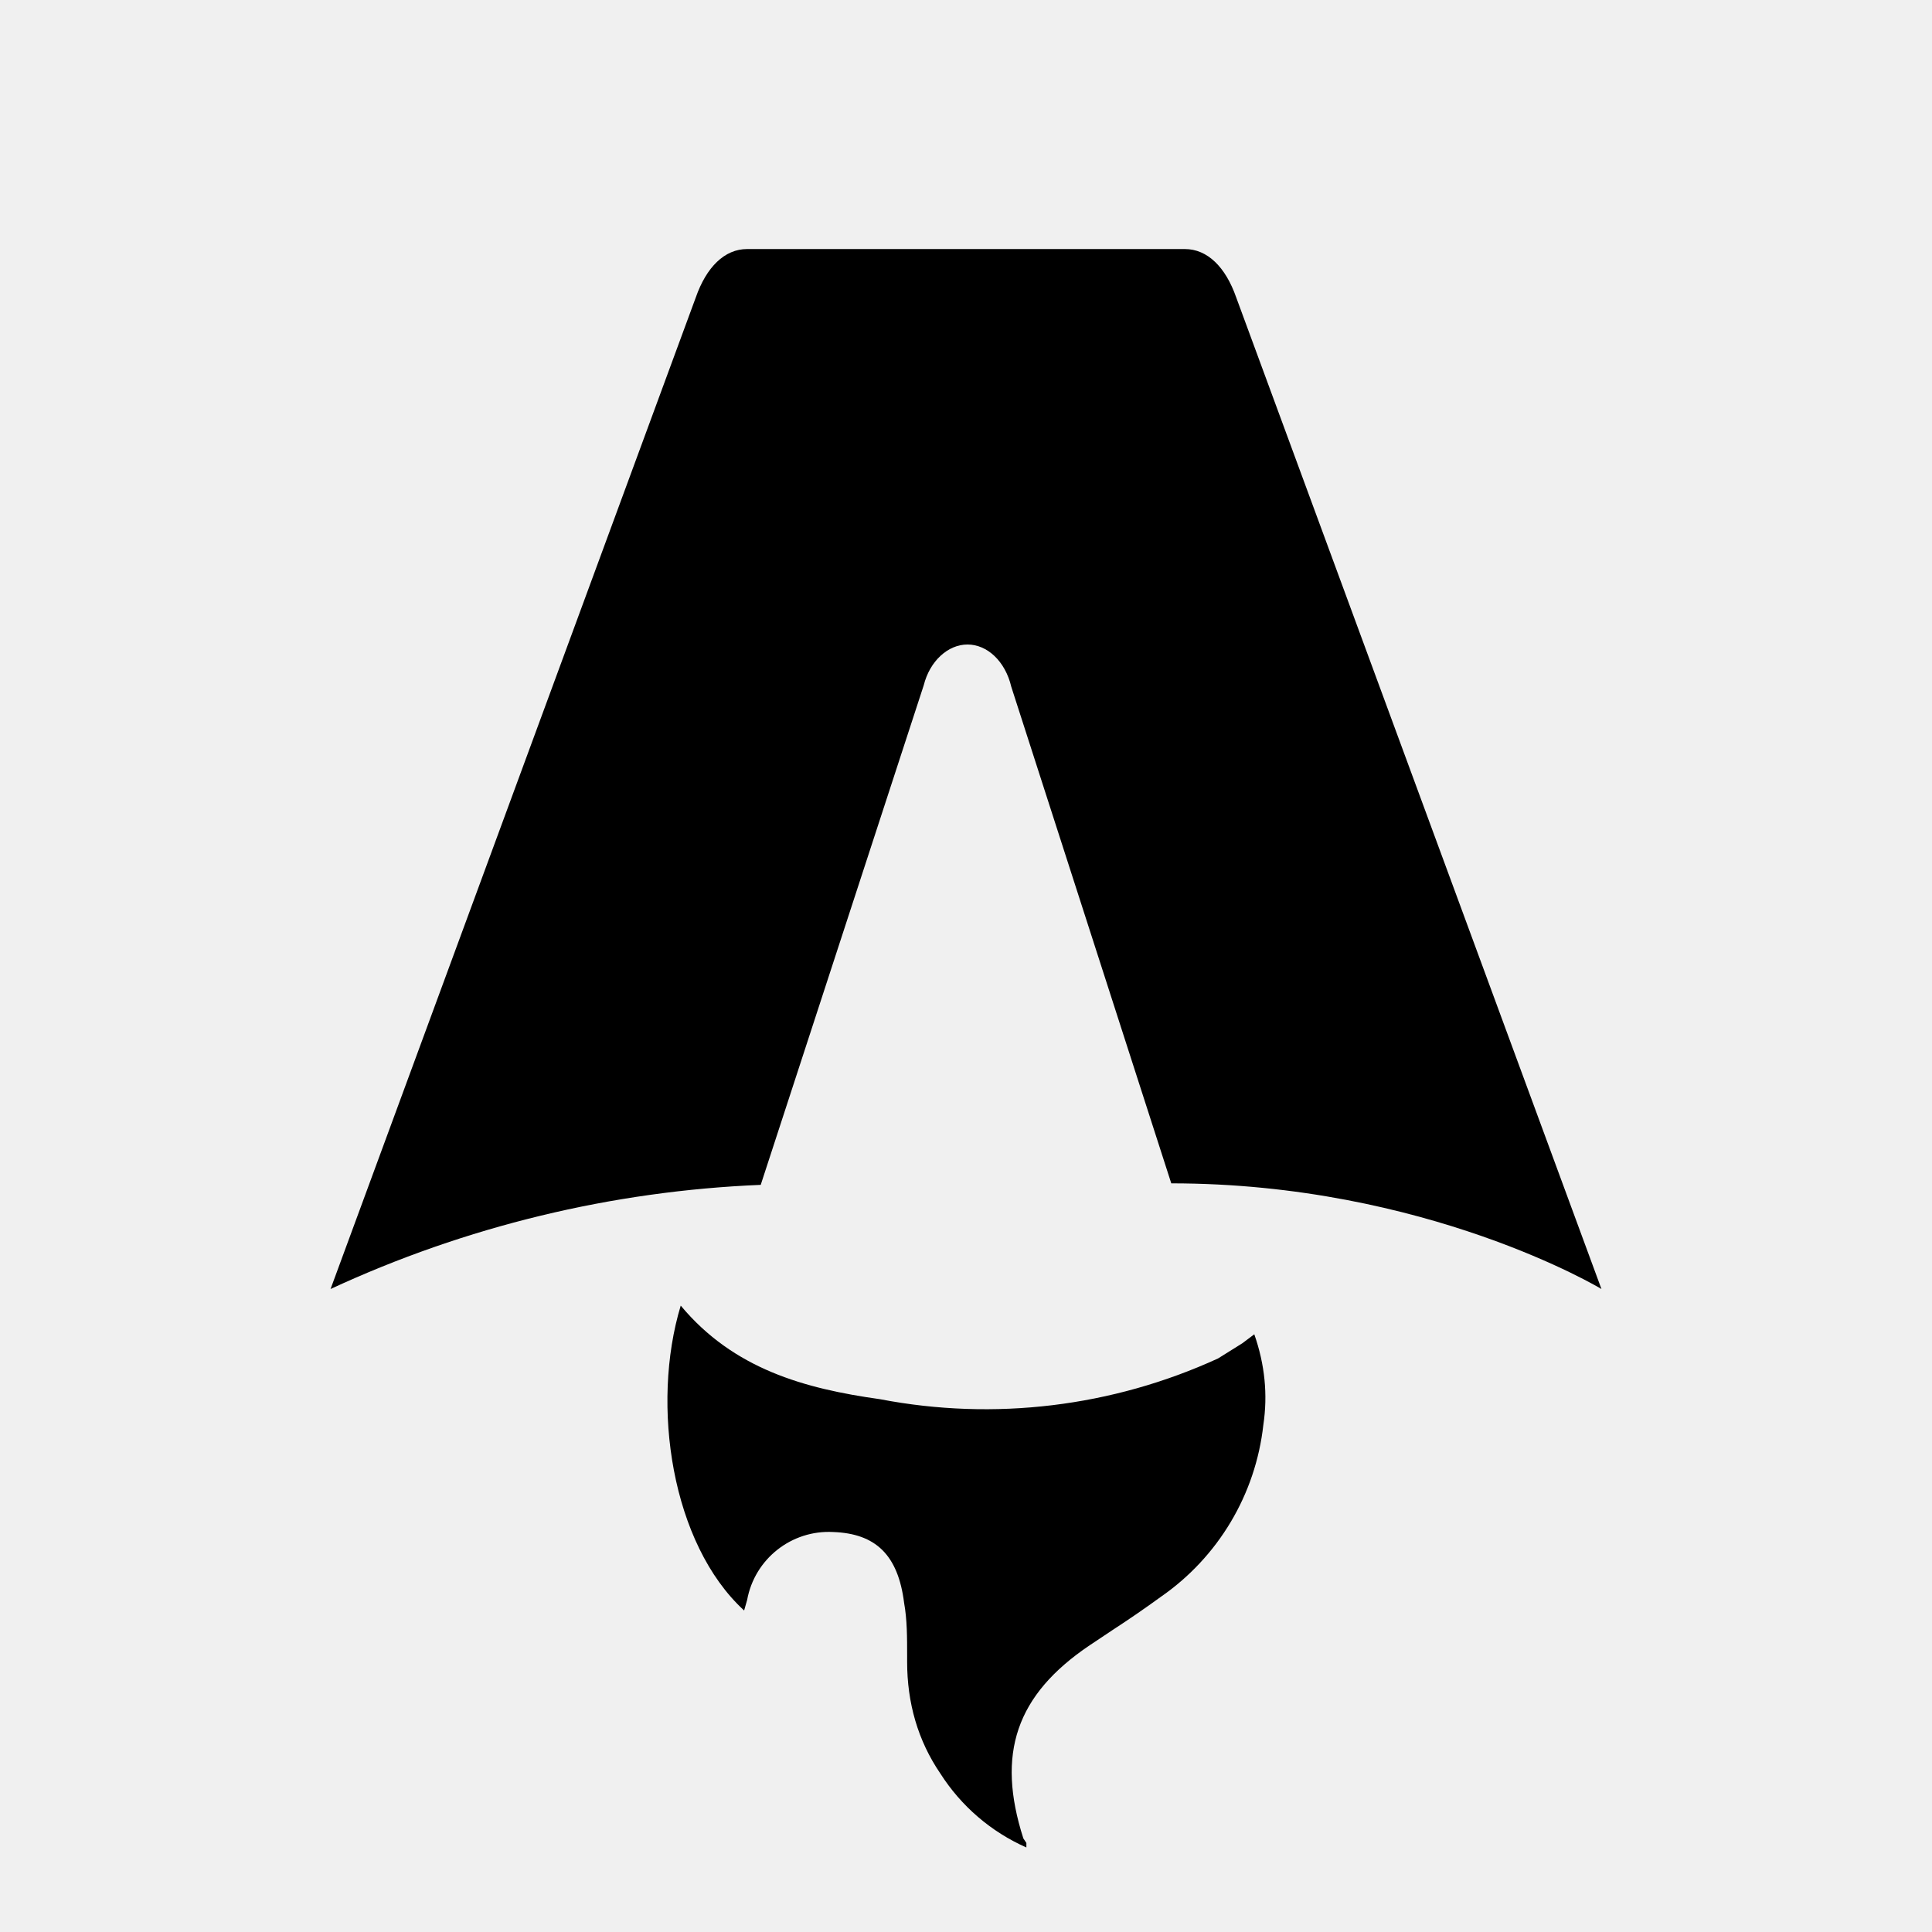
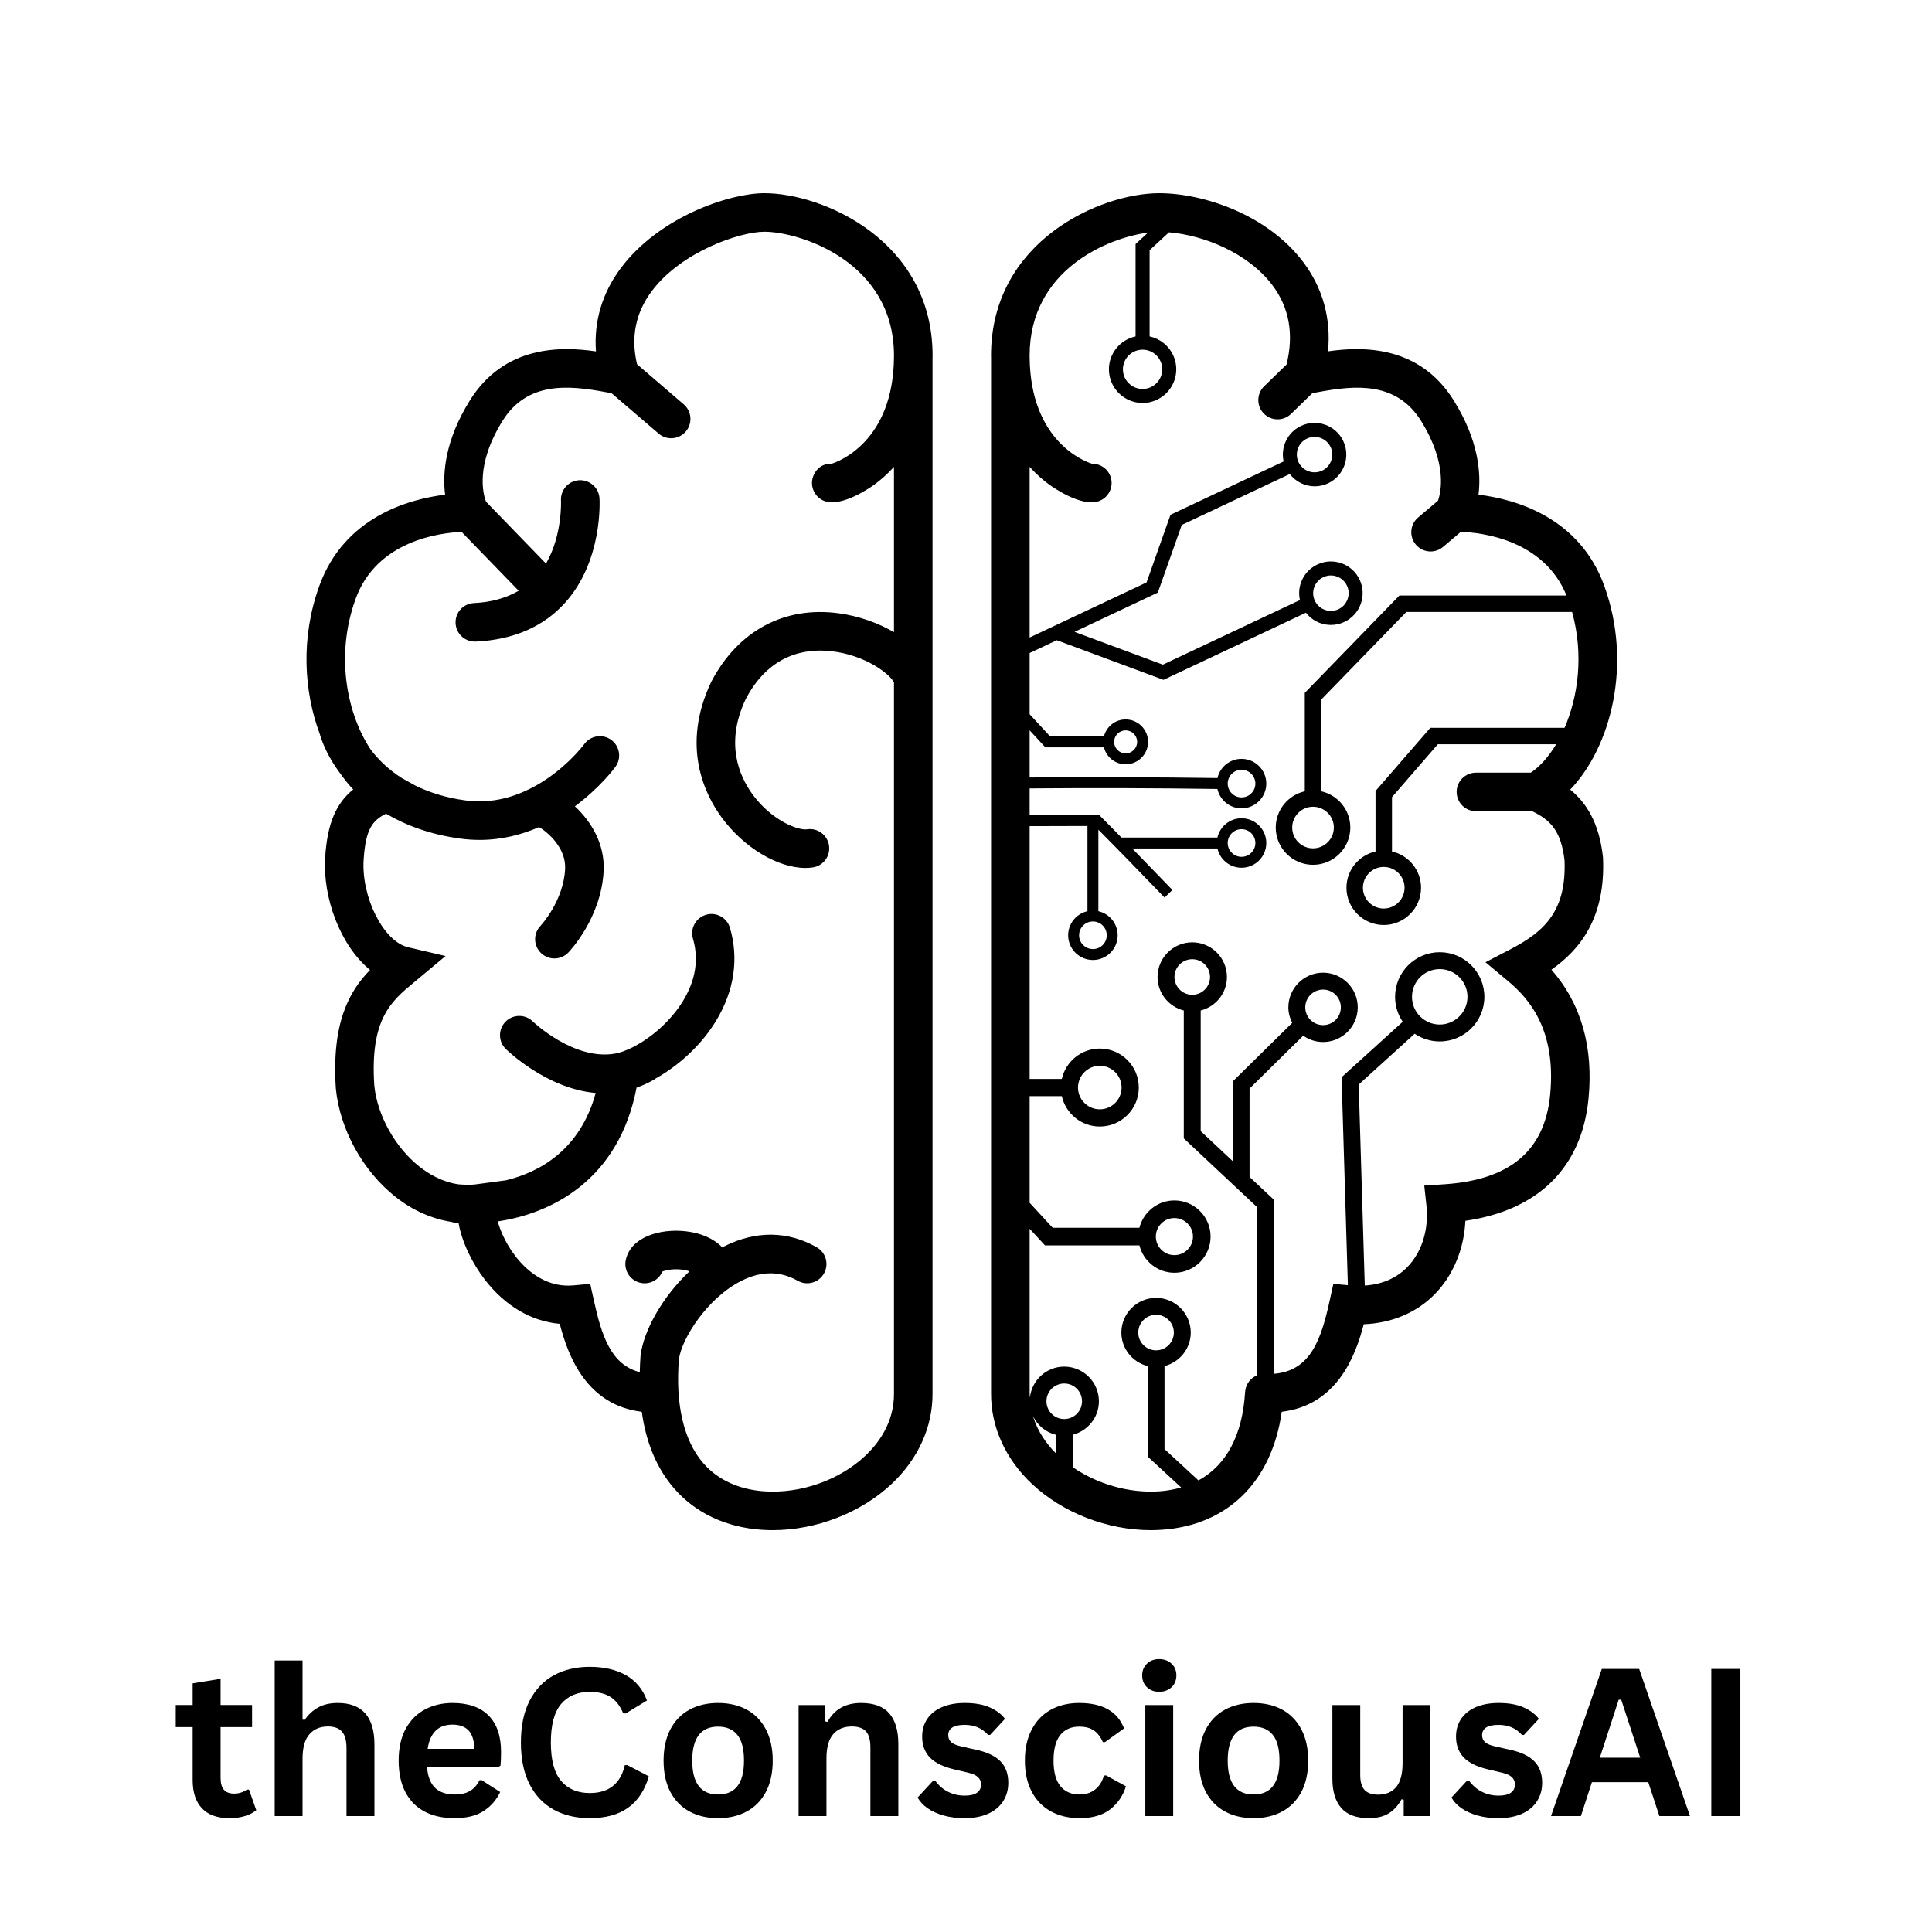
- <svg xmlns="http://www.w3.org/2000/svg" fill="none" viewBox="0 0 128 128">
-   <path d="M50.4 78.5a75.1 75.1 0 0 0-28.5 6.9l24.2-65.7c.7-2 1.9-3.2 3.4-3.2h29c1.5 0 2.7 1.2 3.4 3.2l24.2 65.7s-11.6-7-28.5-7L67 45.5c-.4-1.7-1.6-2.8-2.9-2.8-1.3 0-2.5 1.1-2.9 2.7L50.4 78.5Zm-1.1 28.2Zm-4.2-20.2c-2 6.6-.6 15.8 4.2 20.2a17.5 17.5 0 0 1 .2-.7 5.5 5.5 0 0 1 5.7-4.5c2.8.1 4.3 1.5 4.7 4.7.2 1.1.2 2.3.2 3.5v.4c0 2.7.7 5.2 2.2 7.4a13 13 0 0 0 5.7 4.9v-.3l-.2-.3c-1.8-5.6-.5-9.5 4.4-12.8l1.5-1a73 73 0 0 0 3.2-2.2 16 16 0 0 0 6.8-11.4c.3-2 .1-4-.6-6l-.8.6-1.6 1a37 37 0 0 1-22.4 2.7c-5-.7-9.7-2-13.2-6.2Z" />
-   <style>
-         path { fill: #000; }
-         @media (prefers-color-scheme: dark) {
-             path { fill: #FFF; }
-         }
-     </style>
+ <svg xmlns="http://www.w3.org/2000/svg" width="500" zoomAndPan="magnify" viewBox="0 0 375 375" height="500" preserveAspectRatio="xMidYMid meet" version="1.0">
+   <defs>
+     <g />
+     <clipPath id="4171f206ef">
+       <path d="M 59 37.5 L 182 37.5 L 182 297 L 59 297 Z M 59 37.5 " clip-rule="nonzero" />
+     </clipPath>
+     <clipPath id="37f783ce8b">
+       <path d="M 192 37.5 L 314 37.5 L 314 297 L 192 297 Z M 192 37.5 " clip-rule="nonzero" />
+     </clipPath>
+   </defs>
+   <rect x="-37.5" width="450" fill="#ffffff" y="-37.5" height="450" fill-opacity="1" />
+   <rect x="-37.5" width="450" fill="#ffffff" y="-37.5" height="450" fill-opacity="1" />
+   <g clip-path="url(#4171f206ef)">
+     <path fill="#000000" d="M 181.016 69.039 C 181.016 46.75 159.758 37.5 148.375 37.5 C 141.539 37.5 127.965 42.105 120.535 51.992 C 116.887 56.848 115.246 62.371 115.676 68.207 C 108.902 67.219 97.895 66.98 91.195 77.734 C 86.371 85.477 85.875 91.855 86.395 96.016 C 79.363 96.879 66.82 100.32 61.98 113.719 C 58.336 123.789 58.973 134.176 62.062 142.449 C 62.07 142.469 62.07 142.488 62.074 142.504 C 62.766 144.832 64 147.34 65.789 149.781 C 65.812 149.816 65.836 149.848 65.859 149.883 C 65.988 150.055 66.109 150.227 66.242 150.398 C 66.977 151.418 67.746 152.379 68.562 153.234 C 65.371 155.828 63.539 159.574 63.113 166.445 C 62.629 174.164 65.984 183.473 71.828 188.266 C 67.84 192.336 64.328 198.457 65.191 211.328 C 65.984 219.258 70.43 227.305 76.797 232.332 C 80.145 234.977 83.867 236.582 87.637 237.172 C 87.883 237.25 88.137 237.309 88.406 237.336 C 88.492 237.344 88.598 237.34 88.688 237.348 C 88.797 237.359 88.902 237.395 89.012 237.402 C 89.652 241.121 91.715 245.281 94.121 248.398 C 98.07 253.512 103.137 256.473 108.645 256.953 C 110.262 263.27 113.887 272.742 124.566 274.027 C 125.398 280.012 127.465 284.98 130.789 288.836 C 134.938 293.648 140.844 296.445 147.863 296.93 C 148.57 296.977 149.281 297 149.992 297 C 158.387 297 167.059 293.664 173.055 288.039 C 178.223 283.188 181.047 276.934 181.004 270.461 L 181.004 131.766 C 181.004 131.762 181.004 131.758 181.004 131.758 L 181.004 69.402 C 181.004 69.277 181.016 69.164 181.016 69.039 Z M 173.52 122.699 C 170.422 120.898 166.656 119.555 162.754 119.031 C 152.211 117.625 143.238 122.434 138.051 132.344 C 132.117 144.832 136.809 154.246 140.133 158.746 C 144.445 164.582 151.023 168.469 156.32 168.469 C 156.809 168.469 157.285 168.438 157.746 168.371 C 159.793 168.07 161.211 166.176 160.914 164.129 C 160.613 162.086 158.711 160.66 156.668 160.969 C 154.871 161.23 149.797 159.23 146.156 154.305 C 143.309 150.449 140.766 144.07 144.75 135.684 C 149.262 127.066 156.156 125.859 161.145 126.375 C 168.133 127.086 172.883 131.023 173.52 132.461 L 173.52 270.484 C 173.555 276.117 170.5 280.172 167.93 282.586 C 162.895 287.312 155.395 289.938 148.379 289.465 C 144.906 289.227 140.02 288.078 136.465 283.953 C 132.695 279.582 131.078 272.57 131.777 263.852 C 132.285 259.852 137.281 251.918 143.957 248.582 C 147.785 246.672 151.441 246.676 154.824 248.594 C 156.621 249.621 158.906 248.988 159.926 247.191 C 160.949 245.398 160.32 243.113 158.523 242.094 C 152.914 238.906 146.719 238.84 140.605 241.895 C 140.473 241.961 140.352 242.055 140.219 242.125 C 138.605 240.473 136.184 239.34 133.145 238.992 C 128.023 238.41 122.379 240.141 121.457 244.586 C 121.039 246.609 122.34 248.59 124.363 249.008 C 126.137 249.379 127.883 248.414 128.566 246.812 C 129.285 246.48 131.125 246.156 132.996 246.535 C 133.32 246.602 133.594 246.68 133.828 246.762 C 128.621 251.672 124.953 258.188 124.332 263.078 C 124.242 264.195 124.207 265.27 124.18 266.336 C 118.543 264.891 116.762 259.176 115.27 252.418 L 114.562 249.199 L 111.277 249.496 C 106.508 249.934 102.988 247.207 100.895 244.852 C 98.512 242.164 97.176 239.137 96.609 237.074 C 107.141 235.527 120.129 228.98 123.555 211.113 C 124.723 210.691 125.891 210.188 127.062 209.48 C 127.125 209.441 127.172 209.391 127.23 209.352 C 131.516 206.961 135.992 203.086 139 198.117 C 142.512 192.32 143.441 186.086 141.684 180.094 C 141.098 178.109 139.023 176.977 137.039 177.559 C 135.055 178.137 133.918 180.215 134.5 182.199 C 135.664 186.18 135.027 190.234 132.594 194.246 C 130.164 198.262 126.277 201.508 122.855 203.242 C 122.77 203.293 122.68 203.328 122.59 203.375 C 121.492 203.91 120.441 204.293 119.516 204.477 C 111.512 205.996 103.5 198.348 103.41 198.258 C 101.938 196.82 99.57 196.84 98.121 198.309 C 96.672 199.781 96.695 202.152 98.168 203.598 C 98.602 204.023 106.176 211.32 115.625 212.148 C 112.562 223.305 104.633 227.531 98.234 229.09 L 92.273 229.891 C 91.906 229.941 91.551 229.945 91.191 229.961 C 90.344 229.965 89.727 229.934 89.395 229.91 C 89.359 229.906 89.32 229.906 89.285 229.902 C 89.227 229.898 89.176 229.891 89.148 229.891 C 89.141 229.887 89.129 229.891 89.121 229.891 C 85.938 229.484 83.27 227.91 81.438 226.465 C 76.684 222.711 73.23 216.477 72.652 210.707 C 71.785 197.797 75.93 194.352 80.32 190.703 L 86.484 185.566 L 79.18 183.855 C 74.465 182.75 70.129 174.199 70.582 166.91 C 70.961 160.855 72.324 159.258 74.926 157.934 C 78.801 160.219 83.539 161.98 89.254 162.762 C 90.57 162.945 91.852 163.027 93.102 163.027 C 97.406 163.027 101.262 162.012 104.637 160.543 C 106.348 161.559 109.898 164.578 109.688 168.684 C 109.367 174.891 105.012 179.602 104.906 179.715 C 103.48 181.203 103.527 183.562 105.012 184.992 C 105.738 185.691 106.676 186.039 107.609 186.039 C 108.59 186.039 109.57 185.656 110.305 184.895 C 110.566 184.625 116.695 178.172 117.164 169.07 C 117.43 163.832 114.758 159.453 111.582 156.504 C 116.414 152.926 119.23 149.156 119.461 148.832 C 120.676 147.164 120.305 144.824 118.633 143.609 C 116.957 142.395 114.617 142.766 113.402 144.438 C 113.344 144.523 109.312 149.938 102.727 153.172 C 102.727 153.172 102.723 153.172 102.723 153.172 C 102.723 153.172 102.719 153.176 102.719 153.176 C 99.223 154.895 95.016 156.008 90.273 155.352 C 86.465 154.828 83.277 153.785 80.594 152.469 L 77.965 151.008 C 75.375 149.344 73.414 147.418 71.992 145.547 C 67.535 138.93 64.926 127.574 69.02 116.258 C 73.117 104.91 85.402 103.422 89.598 103.242 L 100.672 114.664 C 98.273 116.055 95.406 116.898 91.996 117.055 C 89.93 117.148 88.332 118.898 88.43 120.961 C 88.52 122.965 90.176 124.527 92.164 124.527 C 92.223 124.527 92.281 124.527 92.34 124.527 C 99.652 124.191 105.492 121.652 109.691 116.98 C 117.012 108.836 116.387 97.207 116.359 96.719 C 116.23 94.656 114.465 93.098 112.395 93.215 C 110.328 93.34 108.758 95.113 108.887 97.176 C 108.891 97.254 109.172 103.879 105.98 109.391 L 94.332 97.375 C 93.773 95.926 92.215 90.25 97.547 81.684 C 102.328 74.016 110.324 74.777 117.441 76.09 C 117.895 76.176 118.309 76.25 118.695 76.316 L 127.832 84.156 C 128.539 84.766 129.406 85.062 130.27 85.062 C 131.32 85.062 132.371 84.621 133.109 83.758 C 134.457 82.191 134.277 79.832 132.711 78.484 L 123.652 70.707 C 122.406 65.488 123.352 60.703 126.523 56.484 C 132.281 48.824 143.633 44.98 148.375 44.98 C 155.082 44.98 173.473 50.668 173.523 68.969 C 173.523 68.992 173.52 69.012 173.52 69.031 L 173.52 69.309 C 173.398 85.727 162.727 89.609 161.43 90.008 C 159.762 89.914 158.332 90.973 157.801 92.562 C 157.145 94.523 158.203 96.641 160.164 97.297 C 163.52 98.406 169.023 94.559 169.637 94.117 C 170.785 93.289 172.145 92.141 173.52 90.629 Z M 173.52 122.699 " fill-opacity="1" fill-rule="nonzero" />
+   </g>
+   <g clip-path="url(#37f783ce8b)">
+     <path fill="#000000" d="M 311.141 166.512 L 311.121 166.254 C 310.363 159.594 307.832 155.75 304.777 153.266 C 312.625 145.059 316.918 129.008 311.391 113.723 C 306.551 100.316 294.008 96.875 286.977 96.016 C 287.496 91.855 286.996 85.477 282.176 77.734 C 275.5 67.02 264.539 67.219 257.766 68.195 C 258.383 61.832 256.762 55.926 252.969 50.879 C 246.062 41.688 233.625 37.5 224.996 37.5 C 213.617 37.5 192.355 46.75 192.355 69.039 C 192.355 69.152 192.363 69.25 192.367 69.363 L 192.367 270.438 C 192.324 276.938 195.145 283.188 200.316 288.039 C 206.312 293.668 214.984 297 223.375 297 C 224.086 297 224.797 296.977 225.504 296.926 C 238.344 296.047 246.852 287.562 248.789 274.027 C 259.43 272.754 263.078 263.348 264.703 257.035 C 270.133 256.82 274.945 254.805 278.488 251.199 C 282.066 247.555 284.176 242.414 284.43 236.957 C 298.555 234.922 306.992 226.637 308.32 213.332 C 309.32 203.23 306.902 194.801 301.129 188.211 C 306.711 184.309 311.656 178.098 311.141 166.512 Z M 206.566 275.438 C 204.66 275.438 203.113 273.891 203.113 271.984 C 203.113 270.082 204.66 268.535 206.566 268.535 C 208.473 268.535 210.02 270.082 210.02 271.984 C 210.02 273.891 208.473 275.438 206.566 275.438 Z M 204.926 278.488 L 204.926 282.07 C 203.219 280.355 201.426 277.949 200.496 274.848 C 201.348 276.641 202.961 277.992 204.926 278.488 Z M 293.312 184.18 L 288.332 186.773 L 292.645 190.371 C 296.781 193.816 302.133 199.867 300.871 212.594 C 299.793 223.367 293.078 229.02 280.344 229.867 L 276.449 230.125 L 276.871 234.004 C 277.375 238.602 275.98 243.07 273.145 245.961 C 271.039 248.102 268.23 249.312 264.902 249.527 L 263.723 210.508 L 274.59 200.645 C 275.977 201.586 277.648 202.141 279.449 202.141 C 284.227 202.141 288.117 198.258 288.117 193.48 C 288.117 188.707 284.227 184.824 279.449 184.824 C 274.672 184.824 270.785 188.707 270.785 193.48 C 270.785 195.273 271.332 196.941 272.27 198.324 L 260.398 209.094 L 261.621 249.453 L 258.805 249.199 L 258.098 252.418 C 256.453 259.887 254.434 266.086 247.281 266.652 L 247.281 232.887 L 242.539 228.441 L 242.539 211.289 L 252.953 201.027 C 254.047 201.793 255.371 202.25 256.805 202.25 C 260.516 202.25 263.539 199.234 263.539 195.523 C 263.539 191.816 260.516 188.797 256.805 188.797 C 253.094 188.797 250.07 191.816 250.07 195.523 C 250.07 196.613 250.355 197.625 250.816 198.535 L 239.258 209.922 L 239.258 225.367 L 233.055 219.551 L 233.055 196.137 C 235.973 195.398 238.148 192.773 238.148 189.633 C 238.148 185.926 235.125 182.906 231.414 182.906 C 227.703 182.906 224.68 185.926 224.68 189.633 C 224.68 192.773 226.855 195.398 229.773 196.137 L 229.773 220.965 L 244 234.301 L 244 266.941 C 243.66 267.078 243.348 267.273 243.062 267.504 C 243.008 267.551 242.945 267.586 242.895 267.633 C 242.879 267.645 242.867 267.66 242.855 267.676 C 242.34 268.156 241.961 268.781 241.785 269.492 C 241.766 269.57 241.762 269.652 241.746 269.73 C 241.719 269.887 241.68 270.039 241.672 270.203 C 241.172 278.551 238.02 284.41 232.621 287.348 L 226.031 281.27 L 226.031 265.152 C 228.949 264.414 231.125 261.789 231.125 258.652 C 231.125 254.941 228.102 251.922 224.391 251.922 C 220.68 251.922 217.656 254.941 217.656 258.652 C 217.656 261.789 219.832 264.414 222.75 265.152 L 222.75 282.707 L 229.266 288.715 C 227.934 289.098 226.516 289.363 224.988 289.465 C 219.164 289.855 213.016 288.086 208.203 284.77 L 208.203 278.488 C 211.121 277.75 213.297 275.125 213.297 271.984 C 213.297 268.277 210.277 265.258 206.562 265.258 C 203.09 265.258 200.254 267.914 199.902 271.293 C 199.887 271.012 199.848 270.746 199.852 270.461 L 199.852 238.5 L 202.832 241.73 L 221.16 241.73 C 221.93 244.77 224.668 247.039 227.949 247.039 C 231.824 247.039 234.973 243.891 234.973 240.02 C 234.973 236.152 231.824 233.004 227.949 233.004 C 224.668 233.004 221.93 235.27 221.16 238.312 L 204.328 238.312 L 199.852 233.461 L 199.852 212.762 L 206.098 212.762 C 206.863 216.129 209.871 218.656 213.469 218.656 C 217.641 218.656 221.039 215.262 221.039 211.094 C 221.039 206.918 217.641 203.523 213.469 203.523 C 209.867 203.523 206.859 206.051 206.098 209.422 L 199.852 209.422 L 199.852 160.355 C 203.66 160.332 207.281 160.324 211.074 160.324 L 211.074 176.863 C 208.934 177.348 207.328 179.254 207.328 181.539 C 207.328 184.184 209.484 186.336 212.137 186.336 C 214.785 186.336 216.938 184.184 216.938 181.539 C 216.938 179.254 215.332 177.348 213.195 176.863 L 213.195 161.047 C 217.055 164.926 220.809 168.805 224.578 172.707 L 226.039 174.219 L 227.562 172.746 L 226.105 171.234 C 223.992 169.047 221.883 166.867 219.762 164.688 L 236.301 164.688 C 236.789 166.824 238.695 168.43 240.98 168.43 C 243.633 168.43 245.789 166.277 245.789 163.629 C 245.789 160.98 243.633 158.824 240.98 158.824 C 238.695 158.824 236.789 160.43 236.301 162.566 L 217.668 162.566 C 216.344 161.215 215.023 159.863 213.672 158.516 L 213.359 158.203 L 212.922 158.203 C 208.422 158.203 204.277 158.207 199.852 158.234 L 199.852 153.031 C 212.055 152.93 224.289 152.965 236.301 153.141 C 236.781 155.285 238.691 156.898 240.98 156.898 C 243.633 156.898 245.789 154.742 245.789 152.094 C 245.789 149.445 243.633 147.293 240.98 147.293 C 238.699 147.293 236.797 148.891 236.309 151.02 C 224.293 150.848 212.055 150.816 199.852 150.91 L 199.852 141.758 L 202.898 145.059 L 214.273 145.059 C 214.75 146.945 216.449 148.352 218.484 148.352 C 220.887 148.352 222.84 146.398 222.84 143.996 C 222.84 141.598 220.887 139.641 218.484 139.641 C 216.449 139.641 214.75 141.051 214.273 142.938 L 203.832 142.938 L 199.852 138.633 L 199.852 126.75 L 205.117 124.266 L 225.832 131.957 L 253.48 118.926 C 254.191 119.832 255.133 120.535 256.246 120.934 C 256.926 121.18 257.629 121.301 258.332 121.301 C 259.227 121.301 260.121 121.102 260.957 120.707 C 264.027 119.262 265.352 115.582 263.902 112.512 C 263.199 111.023 261.961 109.898 260.41 109.34 C 258.863 108.785 257.188 108.863 255.699 109.566 C 254.207 110.27 253.082 111.508 252.527 113.055 C 252.125 114.168 252.066 115.34 252.32 116.465 L 225.707 129.008 L 208.562 122.645 L 224.734 115.02 L 229.379 101.891 L 250.34 92.012 C 251.52 93.512 253.297 94.398 255.168 94.398 C 256.047 94.398 256.941 94.211 257.785 93.812 C 260.859 92.363 262.18 88.684 260.73 85.613 C 259.281 82.543 255.598 81.223 252.527 82.672 C 249.879 83.918 248.539 86.824 249.148 89.57 L 227.191 99.918 L 222.547 113.047 L 199.852 123.742 L 199.852 90.625 C 201.223 92.137 202.582 93.289 203.73 94.117 C 204.348 94.559 209.828 98.418 213.203 97.297 C 215.164 96.645 216.223 94.523 215.57 92.566 C 215.047 90.996 213.586 90.008 212.02 90.008 C 211.992 90.008 211.965 90.008 211.941 90.008 C 210.641 89.609 199.961 85.723 199.852 69.277 L 199.852 69.031 C 199.852 69.012 199.848 68.996 199.848 68.977 C 199.887 52.371 215.004 46.164 222.824 45.152 L 220.414 47.371 L 220.414 65.301 C 217.461 65.93 215.238 68.551 215.238 71.688 C 215.238 75.289 218.172 78.219 221.773 78.219 C 225.379 78.219 228.312 75.289 228.312 71.688 C 228.312 68.551 226.09 65.93 223.137 65.301 L 223.137 48.562 L 226.898 45.094 C 233.723 45.656 242.297 49.137 246.984 55.371 C 250.27 59.742 251.164 64.918 249.715 70.758 L 245.371 74.973 C 243.891 76.414 243.855 78.781 245.297 80.262 C 246.031 81.016 247.004 81.395 247.98 81.395 C 248.922 81.395 249.863 81.043 250.59 80.336 L 254.742 76.305 C 255.109 76.242 255.5 76.172 255.926 76.094 C 263.047 74.777 271.039 74.02 275.82 81.688 C 281 90.008 279.68 95.586 279.109 97.188 L 275.258 100.441 C 273.68 101.773 273.48 104.133 274.816 105.711 C 275.555 106.586 276.613 107.039 277.676 107.039 C 278.531 107.039 279.387 106.75 280.09 106.156 L 283.551 103.23 C 287.457 103.359 299.633 104.688 304.055 115.59 L 271.621 115.59 L 253.258 134.484 L 253.258 153.59 C 250.039 154.32 247.621 157.191 247.621 160.629 C 247.621 164.613 250.867 167.859 254.859 167.859 C 258.848 167.859 262.098 164.613 262.098 160.629 C 262.098 157.191 259.68 154.32 256.457 153.59 L 256.457 135.777 L 272.973 118.781 L 305.141 118.781 C 307.438 127.086 306.309 135.203 303.68 141.27 L 277.625 141.27 L 266.988 153.535 L 266.988 165.273 C 263.766 166.004 261.348 168.875 261.348 172.309 C 261.348 176.297 264.598 179.543 268.586 179.543 C 272.574 179.543 275.824 176.297 275.824 172.309 C 275.824 168.875 273.406 166.004 270.184 165.273 L 270.184 154.727 L 279.082 144.461 L 302.051 144.461 C 300.59 146.895 298.891 148.789 297.133 149.973 L 286.48 149.973 C 284.414 149.973 282.734 151.645 282.734 153.711 C 282.734 155.777 284.414 157.453 286.48 157.453 L 297.387 157.453 C 300.992 159.188 303 161.305 303.672 166.973 C 304.059 176.602 299.992 180.699 293.312 184.18 Z M 274.066 193.48 C 274.066 190.512 276.48 188.102 279.449 188.102 C 282.422 188.102 284.836 190.512 284.836 193.48 C 284.836 196.449 282.422 198.863 279.449 198.863 C 276.48 198.863 274.066 196.449 274.066 193.48 Z M 253.352 195.523 C 253.352 193.621 254.898 192.074 256.805 192.074 C 258.711 192.074 260.258 193.621 260.258 195.523 C 260.258 197.43 258.711 198.973 256.805 198.973 C 254.898 198.973 253.352 197.43 253.352 195.523 Z M 231.414 193.086 C 229.508 193.086 227.961 191.539 227.961 189.633 C 227.961 187.73 229.508 186.184 231.414 186.184 C 233.32 186.184 234.867 187.73 234.867 189.633 C 234.867 191.539 233.32 193.086 231.414 193.086 Z M 224.391 262.102 C 222.484 262.102 220.938 260.555 220.938 258.652 C 220.938 256.746 222.484 255.199 224.391 255.199 C 226.297 255.199 227.844 256.746 227.844 258.652 C 227.844 260.555 226.297 262.102 224.391 262.102 Z M 224.348 240.023 C 224.348 238.035 225.965 236.422 227.949 236.422 C 229.938 236.422 231.555 238.035 231.555 240.023 C 231.555 242.008 229.938 243.621 227.949 243.621 C 225.965 243.621 224.348 242.008 224.348 240.023 Z M 209.242 211.094 C 209.242 208.762 211.137 206.867 213.469 206.867 C 215.801 206.867 217.699 208.762 217.699 211.094 C 217.699 213.422 215.801 215.316 213.469 215.316 C 211.137 215.316 209.242 213.422 209.242 211.094 Z M 212.137 178.855 C 213.617 178.855 214.82 180.059 214.82 181.539 C 214.82 183.016 213.613 184.219 212.137 184.219 C 210.656 184.219 209.449 183.016 209.449 181.539 C 209.449 180.062 210.656 178.855 212.137 178.855 Z M 238.297 163.629 C 238.297 162.148 239.504 160.945 240.98 160.945 C 242.461 160.945 243.668 162.148 243.668 163.629 C 243.668 165.105 242.461 166.309 240.98 166.309 C 239.504 166.309 238.297 165.105 238.297 163.629 Z M 238.297 152.094 C 238.297 150.617 239.504 149.414 240.98 149.414 C 242.461 149.414 243.668 150.617 243.668 152.094 C 243.668 153.574 242.461 154.777 240.98 154.777 C 239.504 154.777 238.297 153.574 238.297 152.094 Z M 216.25 143.996 C 216.25 142.766 217.254 141.766 218.484 141.766 C 219.719 141.766 220.723 142.766 220.723 143.996 C 220.723 145.23 219.719 146.23 218.484 146.23 C 217.254 146.23 216.25 145.23 216.25 143.996 Z M 255.09 113.977 C 255.398 113.113 256.027 112.418 256.859 112.027 C 257.328 111.809 257.824 111.695 258.324 111.695 C 258.719 111.695 259.113 111.762 259.492 111.902 C 260.355 112.211 261.051 112.84 261.441 113.668 C 262.25 115.383 261.512 117.438 259.797 118.25 C 258.965 118.637 258.035 118.688 257.164 118.375 C 256.301 118.062 255.605 117.434 255.215 116.602 C 254.82 115.773 254.777 114.84 255.09 113.977 Z M 253.688 85.129 C 254.16 84.906 254.66 84.801 255.152 84.801 C 256.441 84.801 257.684 85.531 258.27 86.773 C 259.078 88.488 258.34 90.543 256.625 91.352 C 254.906 92.16 252.852 91.422 252.043 89.707 C 251.234 87.992 251.973 85.938 253.688 85.129 Z M 221.773 67.875 C 223.879 67.875 225.59 69.586 225.59 71.688 C 225.59 73.789 223.879 75.5 221.773 75.5 C 219.672 75.5 217.957 73.789 217.957 71.688 C 217.957 69.586 219.672 67.875 221.773 67.875 Z M 254.855 156.59 C 257.082 156.59 258.898 158.402 258.898 160.629 C 258.898 162.855 257.082 164.664 254.855 164.664 C 252.629 164.664 250.816 162.855 250.816 160.629 C 250.816 158.402 252.629 156.59 254.855 156.59 Z M 268.582 168.273 C 270.812 168.273 272.625 170.086 272.625 172.309 C 272.625 174.535 270.812 176.348 268.582 176.348 C 266.355 176.348 264.543 174.535 264.543 172.309 C 264.543 170.086 266.355 168.273 268.582 168.273 Z M 268.582 168.273 " fill-opacity="1" fill-rule="nonzero" />
+   </g>
+   <g fill="#000000" fill-opacity="1">
+     <g transform="translate(33.47266, 352.5)">
+       <g>
+         <path d="M 14.859 -5.141 L 16.266 -1.141 C 15.68 -0.648 14.945 -0.27 14.062 0 C 13.176 0.27 12.176 0.406 11.062 0.406 C 8.727 0.406 6.953 -0.227 5.734 -1.5 C 4.523 -2.77 3.922 -4.613 3.922 -7.031 L 3.922 -17.266 L 0.641 -17.266 L 0.641 -21.562 L 3.922 -21.562 L 3.922 -25.766 L 9.344 -26.641 L 9.344 -21.562 L 15.453 -21.562 L 15.453 -17.266 L 9.344 -17.266 L 9.344 -7.422 C 9.344 -6.359 9.562 -5.582 10 -5.094 C 10.445 -4.602 11.094 -4.359 11.938 -4.359 C 12.895 -4.359 13.734 -4.617 14.453 -5.141 Z M 14.859 -5.141 " />
+       </g>
+     </g>
+   </g>
+   <g fill="#000000" fill-opacity="1">
+     <g transform="translate(50.20931, 352.5)">
+       <g>
+         <path d="M 3.109 0 L 3.109 -30.203 L 8.516 -30.203 L 8.516 -18.734 L 8.922 -18.656 C 9.641 -19.707 10.52 -20.52 11.562 -21.094 C 12.602 -21.664 13.859 -21.953 15.328 -21.953 C 20.086 -21.953 22.469 -19.258 22.469 -13.875 L 22.469 0 L 17.047 0 L 17.047 -13.188 C 17.047 -14.656 16.754 -15.723 16.172 -16.391 C 15.586 -17.055 14.676 -17.391 13.438 -17.391 C 11.926 -17.391 10.727 -16.883 9.844 -15.875 C 8.957 -14.863 8.516 -13.289 8.516 -11.156 L 8.516 0 Z M 3.109 0 " />
+       </g>
+     </g>
+   </g>
+   <g fill="#000000" fill-opacity="1">
+     <g transform="translate(75.44122, 352.5)">
+       <g>
+         <path d="M 21.297 -9.547 L 7.438 -9.547 C 7.594 -7.672 8.125 -6.305 9.031 -5.453 C 9.945 -4.609 11.195 -4.188 12.781 -4.188 C 14.008 -4.188 15.008 -4.414 15.781 -4.875 C 16.551 -5.332 17.172 -6.031 17.641 -6.969 L 18.047 -6.969 L 21.641 -4.672 C 20.941 -3.16 19.879 -1.938 18.453 -1 C 17.035 -0.062 15.145 0.406 12.781 0.406 C 10.551 0.406 8.625 -0.016 7 -0.859 C 5.383 -1.703 4.133 -2.961 3.25 -4.641 C 2.375 -6.316 1.938 -8.359 1.938 -10.766 C 1.938 -13.211 2.395 -15.273 3.312 -16.953 C 4.238 -18.629 5.488 -19.879 7.062 -20.703 C 8.645 -21.535 10.422 -21.953 12.391 -21.953 C 15.43 -21.953 17.758 -21.145 19.375 -19.531 C 21 -17.914 21.812 -15.547 21.812 -12.422 C 21.812 -11.285 21.773 -10.406 21.703 -9.781 Z M 16.641 -13.047 C 16.586 -14.691 16.207 -15.883 15.5 -16.625 C 14.789 -17.375 13.754 -17.75 12.391 -17.75 C 9.648 -17.75 8.039 -16.18 7.562 -13.047 Z M 16.641 -13.047 " />
+       </g>
+     </g>
+   </g>
+   <g fill="#000000" fill-opacity="1">
+     <g transform="translate(98.8569, 352.5)">
+       <g>
+         <path d="M 15.609 0.406 C 12.973 0.406 10.648 -0.141 8.641 -1.234 C 6.641 -2.328 5.07 -3.969 3.938 -6.156 C 2.812 -8.352 2.25 -11.062 2.25 -14.281 C 2.25 -17.5 2.812 -20.203 3.938 -22.391 C 5.07 -24.586 6.641 -26.234 8.641 -27.328 C 10.648 -28.422 12.973 -28.969 15.609 -28.969 C 18.359 -28.969 20.691 -28.43 22.609 -27.359 C 24.523 -26.285 25.895 -24.645 26.719 -22.438 L 22.594 -19.922 L 22.109 -19.938 C 21.492 -21.426 20.66 -22.492 19.609 -23.141 C 18.566 -23.785 17.234 -24.109 15.609 -24.109 C 13.234 -24.109 11.379 -23.32 10.047 -21.75 C 8.723 -20.176 8.062 -17.688 8.062 -14.281 C 8.062 -10.883 8.723 -8.398 10.047 -6.828 C 11.379 -5.254 13.234 -4.469 15.609 -4.469 C 19.316 -4.469 21.586 -6.273 22.422 -9.891 L 22.906 -9.891 L 27.078 -7.719 C 26.297 -5.008 24.957 -2.977 23.062 -1.625 C 21.176 -0.27 18.691 0.406 15.609 0.406 Z M 15.609 0.406 " />
+       </g>
+     </g>
+   </g>
+   <g fill="#000000" fill-opacity="1">
+     <g transform="translate(126.862, 352.5)">
+       <g>
+         <path d="M 12.516 0.406 C 10.41 0.406 8.562 -0.023 6.969 -0.891 C 5.375 -1.754 4.133 -3.02 3.25 -4.688 C 2.375 -6.363 1.938 -8.391 1.938 -10.766 C 1.938 -13.129 2.375 -15.148 3.25 -16.828 C 4.133 -18.516 5.375 -19.789 6.969 -20.656 C 8.562 -21.52 10.41 -21.953 12.516 -21.953 C 14.629 -21.953 16.484 -21.52 18.078 -20.656 C 19.672 -19.789 20.91 -18.516 21.797 -16.828 C 22.68 -15.148 23.125 -13.129 23.125 -10.766 C 23.125 -8.391 22.68 -6.363 21.797 -4.688 C 20.91 -3.02 19.672 -1.754 18.078 -0.891 C 16.484 -0.023 14.629 0.406 12.516 0.406 Z M 12.516 -4.188 C 15.867 -4.188 17.547 -6.379 17.547 -10.766 C 17.547 -13.047 17.113 -14.711 16.25 -15.766 C 15.395 -16.828 14.148 -17.359 12.516 -17.359 C 9.172 -17.359 7.5 -15.16 7.5 -10.766 C 7.5 -6.379 9.172 -4.188 12.516 -4.188 Z M 12.516 -4.188 " />
+       </g>
+     </g>
+   </g>
+   <g fill="#000000" fill-opacity="1">
+     <g transform="translate(151.8986, 352.5)">
+       <g>
+         <path d="M 3.109 0 L 3.109 -21.547 L 8.297 -21.547 L 8.297 -18.375 L 8.719 -18.281 C 10.051 -20.727 12.223 -21.953 15.234 -21.953 C 17.723 -21.953 19.551 -21.273 20.719 -19.922 C 21.883 -18.566 22.469 -16.594 22.469 -14 L 22.469 0 L 17.047 0 L 17.047 -13.344 C 17.047 -14.77 16.758 -15.801 16.188 -16.438 C 15.613 -17.07 14.695 -17.391 13.438 -17.391 C 11.883 -17.391 10.676 -16.883 9.812 -15.875 C 8.945 -14.875 8.516 -13.301 8.516 -11.156 L 8.516 0 Z M 3.109 0 " />
+       </g>
+     </g>
+   </g>
+   <g fill="#000000" fill-opacity="1">
+     <g transform="translate(177.1305, 352.5)">
+       <g>
+         <path d="M 10.078 0.406 C 8.609 0.406 7.258 0.234 6.031 -0.109 C 4.812 -0.453 3.77 -0.926 2.906 -1.531 C 2.039 -2.133 1.398 -2.828 0.984 -3.609 L 3.984 -6.859 L 4.391 -6.859 C 5.109 -5.891 5.957 -5.164 6.938 -4.688 C 7.914 -4.207 8.977 -3.969 10.125 -3.969 C 11.176 -3.969 11.969 -4.156 12.5 -4.531 C 13.031 -4.906 13.297 -5.445 13.297 -6.156 C 13.297 -6.695 13.102 -7.156 12.719 -7.531 C 12.344 -7.906 11.723 -8.195 10.859 -8.406 L 8.016 -9.078 C 5.879 -9.586 4.316 -10.363 3.328 -11.406 C 2.348 -12.457 1.859 -13.789 1.859 -15.406 C 1.859 -16.75 2.195 -17.914 2.875 -18.906 C 3.562 -19.895 4.523 -20.648 5.766 -21.172 C 7.016 -21.691 8.469 -21.953 10.125 -21.953 C 12.062 -21.953 13.664 -21.672 14.938 -21.109 C 16.219 -20.555 17.219 -19.812 17.938 -18.875 L 15.047 -15.75 L 14.656 -15.75 C 14.051 -16.426 13.375 -16.922 12.625 -17.234 C 11.875 -17.547 11.039 -17.703 10.125 -17.703 C 7.988 -17.703 6.922 -17.035 6.922 -15.703 C 6.922 -15.141 7.117 -14.68 7.516 -14.328 C 7.91 -13.984 8.609 -13.703 9.609 -13.484 L 12.266 -12.891 C 14.453 -12.422 16.051 -11.664 17.062 -10.625 C 18.07 -9.594 18.578 -8.207 18.578 -6.469 C 18.578 -5.102 18.238 -3.898 17.562 -2.859 C 16.883 -1.816 15.906 -1.008 14.625 -0.438 C 13.352 0.125 11.836 0.406 10.078 0.406 Z M 10.078 0.406 " />
+       </g>
+     </g>
+   </g>
+   <g fill="#000000" fill-opacity="1">
+     <g transform="translate(196.9918, 352.5)">
+       <g>
+         <path d="M 12.562 0.406 C 10.477 0.406 8.633 -0.023 7.031 -0.891 C 5.426 -1.754 4.176 -3.023 3.281 -4.703 C 2.383 -6.391 1.938 -8.41 1.938 -10.766 C 1.938 -13.129 2.383 -15.148 3.281 -16.828 C 4.176 -18.516 5.414 -19.789 7 -20.656 C 8.594 -21.52 10.414 -21.953 12.469 -21.953 C 17.008 -21.953 19.914 -20.305 21.188 -17.016 L 17.484 -14.359 L 17.078 -14.359 C 16.629 -15.367 16.051 -16.117 15.344 -16.609 C 14.633 -17.109 13.676 -17.359 12.469 -17.359 C 10.906 -17.359 9.688 -16.816 8.812 -15.734 C 7.938 -14.66 7.5 -13.004 7.5 -10.766 C 7.5 -8.547 7.941 -6.895 8.828 -5.812 C 9.711 -4.727 10.957 -4.188 12.562 -4.188 C 13.727 -4.188 14.719 -4.5 15.531 -5.125 C 16.352 -5.758 16.938 -6.672 17.281 -7.859 L 17.703 -7.891 L 21.547 -5.781 C 20.992 -3.957 19.977 -2.469 18.5 -1.312 C 17.031 -0.164 15.051 0.406 12.562 0.406 Z M 12.562 0.406 " />
+       </g>
+     </g>
+   </g>
+   <g fill="#000000" fill-opacity="1">
+     <g transform="translate(219.1967, 352.5)">
+       <g>
+         <path d="M 5.797 -24.125 C 4.828 -24.125 4.035 -24.422 3.422 -25.016 C 2.805 -25.609 2.5 -26.375 2.5 -27.312 C 2.5 -28.227 2.805 -28.984 3.422 -29.578 C 4.035 -30.172 4.828 -30.469 5.797 -30.469 C 6.453 -30.469 7.031 -30.332 7.531 -30.062 C 8.039 -29.789 8.438 -29.414 8.719 -28.938 C 9 -28.457 9.141 -27.914 9.141 -27.312 C 9.141 -26.695 9 -26.145 8.719 -25.656 C 8.438 -25.176 8.039 -24.801 7.531 -24.531 C 7.031 -24.258 6.453 -24.125 5.797 -24.125 Z M 3.109 0 L 3.109 -21.547 L 8.516 -21.547 L 8.516 0 Z M 3.109 0 " />
+       </g>
+     </g>
+   </g>
+   <g fill="#000000" fill-opacity="1">
+     <g transform="translate(230.7971, 352.5)">
+       <g>
+         <path d="M 12.516 0.406 C 10.41 0.406 8.562 -0.023 6.969 -0.891 C 5.375 -1.754 4.133 -3.02 3.25 -4.688 C 2.375 -6.363 1.938 -8.391 1.938 -10.766 C 1.938 -13.129 2.375 -15.148 3.25 -16.828 C 4.133 -18.516 5.375 -19.789 6.969 -20.656 C 8.562 -21.52 10.41 -21.953 12.516 -21.953 C 14.629 -21.953 16.484 -21.52 18.078 -20.656 C 19.672 -19.789 20.91 -18.516 21.797 -16.828 C 22.68 -15.148 23.125 -13.129 23.125 -10.766 C 23.125 -8.391 22.68 -6.363 21.797 -4.688 C 20.91 -3.02 19.672 -1.754 18.078 -0.891 C 16.484 -0.023 14.629 0.406 12.516 0.406 Z M 12.516 -4.188 C 15.867 -4.188 17.547 -6.379 17.547 -10.766 C 17.547 -13.047 17.113 -14.711 16.25 -15.766 C 15.395 -16.828 14.148 -17.359 12.516 -17.359 C 9.172 -17.359 7.5 -15.16 7.5 -10.766 C 7.5 -6.379 9.172 -4.188 12.516 -4.188 Z M 12.516 -4.188 " />
+       </g>
+     </g>
+   </g>
+   <g fill="#000000" fill-opacity="1">
+     <g transform="translate(255.8338, 352.5)">
+       <g>
+         <path d="M 9.859 0.406 C 7.441 0.406 5.656 -0.254 4.5 -1.578 C 3.352 -2.898 2.781 -4.797 2.781 -7.266 L 2.781 -21.547 L 8.188 -21.547 L 8.188 -7.953 C 8.188 -6.641 8.469 -5.676 9.031 -5.062 C 9.602 -4.457 10.477 -4.156 11.656 -4.156 C 13.156 -4.156 14.32 -4.645 15.156 -5.625 C 15.988 -6.613 16.406 -8.164 16.406 -10.281 L 16.406 -21.547 L 21.812 -21.547 L 21.812 0 L 16.625 0 L 16.625 -3.172 L 16.219 -3.266 C 15.52 -2.023 14.672 -1.102 13.672 -0.5 C 12.68 0.102 11.41 0.406 9.859 0.406 Z M 9.859 0.406 " />
+       </g>
+     </g>
+   </g>
+   <g fill="#000000" fill-opacity="1">
+     <g transform="translate(280.7532, 352.5)">
+       <g>
+         <path d="M 10.078 0.406 C 8.609 0.406 7.258 0.234 6.031 -0.109 C 4.812 -0.453 3.77 -0.926 2.906 -1.531 C 2.039 -2.133 1.398 -2.828 0.984 -3.609 L 3.984 -6.859 L 4.391 -6.859 C 5.109 -5.891 5.957 -5.164 6.938 -4.688 C 7.914 -4.207 8.977 -3.969 10.125 -3.969 C 11.176 -3.969 11.969 -4.156 12.5 -4.531 C 13.031 -4.906 13.297 -5.445 13.297 -6.156 C 13.297 -6.695 13.102 -7.156 12.719 -7.531 C 12.344 -7.906 11.723 -8.195 10.859 -8.406 L 8.016 -9.078 C 5.879 -9.586 4.316 -10.363 3.328 -11.406 C 2.348 -12.457 1.859 -13.789 1.859 -15.406 C 1.859 -16.75 2.195 -17.914 2.875 -18.906 C 3.562 -19.895 4.523 -20.648 5.766 -21.172 C 7.016 -21.691 8.469 -21.953 10.125 -21.953 C 12.062 -21.953 13.664 -21.672 14.938 -21.109 C 16.219 -20.555 17.219 -19.812 17.938 -18.875 L 15.047 -15.75 L 14.656 -15.75 C 14.051 -16.426 13.375 -16.922 12.625 -17.234 C 11.875 -17.547 11.039 -17.703 10.125 -17.703 C 7.988 -17.703 6.922 -17.035 6.922 -15.703 C 6.922 -15.141 7.117 -14.68 7.516 -14.328 C 7.91 -13.984 8.609 -13.703 9.609 -13.484 L 12.266 -12.891 C 14.453 -12.422 16.051 -11.664 17.062 -10.625 C 18.07 -9.594 18.578 -8.207 18.578 -6.469 C 18.578 -5.102 18.238 -3.898 17.562 -2.859 C 16.883 -1.816 15.906 -1.008 14.625 -0.438 C 13.352 0.125 11.836 0.406 10.078 0.406 Z M 10.078 0.406 " />
+       </g>
+     </g>
+   </g>
+   <g fill="#000000" fill-opacity="1">
+     <g transform="translate(300.6145, 352.5)">
+       <g>
+         <path d="M 27.406 0 L 21.469 0 L 19.312 -6.578 L 8.375 -6.578 L 6.234 0 L 0.438 0 L 10.297 -28.562 L 17.547 -28.562 Z M 13.578 -22.594 L 9.906 -11.328 L 17.75 -11.328 L 14.062 -22.594 Z M 13.578 -22.594 " />
+       </g>
+     </g>
+   </g>
+   <g fill="#000000" fill-opacity="1">
+     <g transform="translate(328.4439, 352.5)">
+       <g>
+         <path d="M 9.359 0 L 3.719 0 L 3.719 -28.562 L 9.359 -28.562 Z M 9.359 0 " />
+       </g>
+     </g>
+   </g>
</svg>
